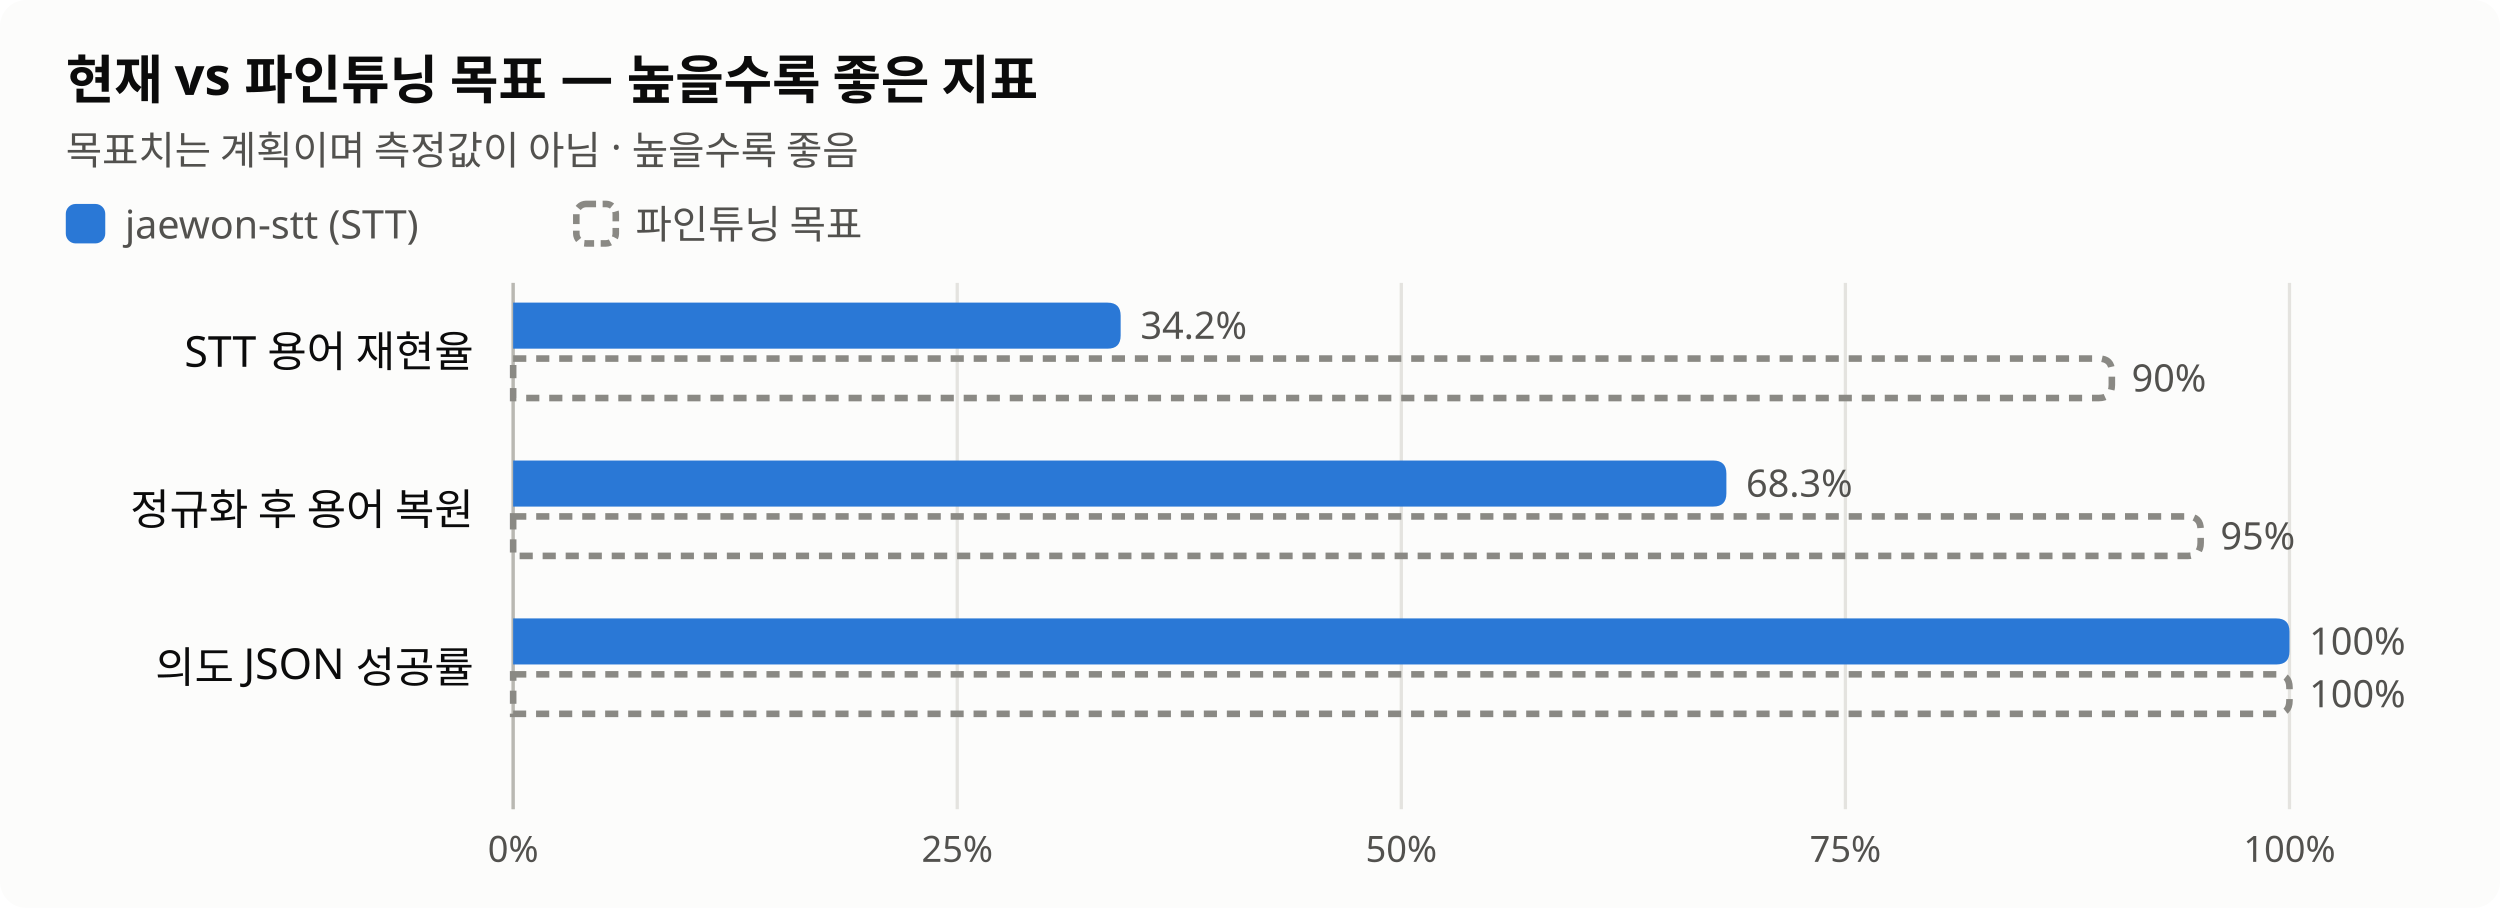
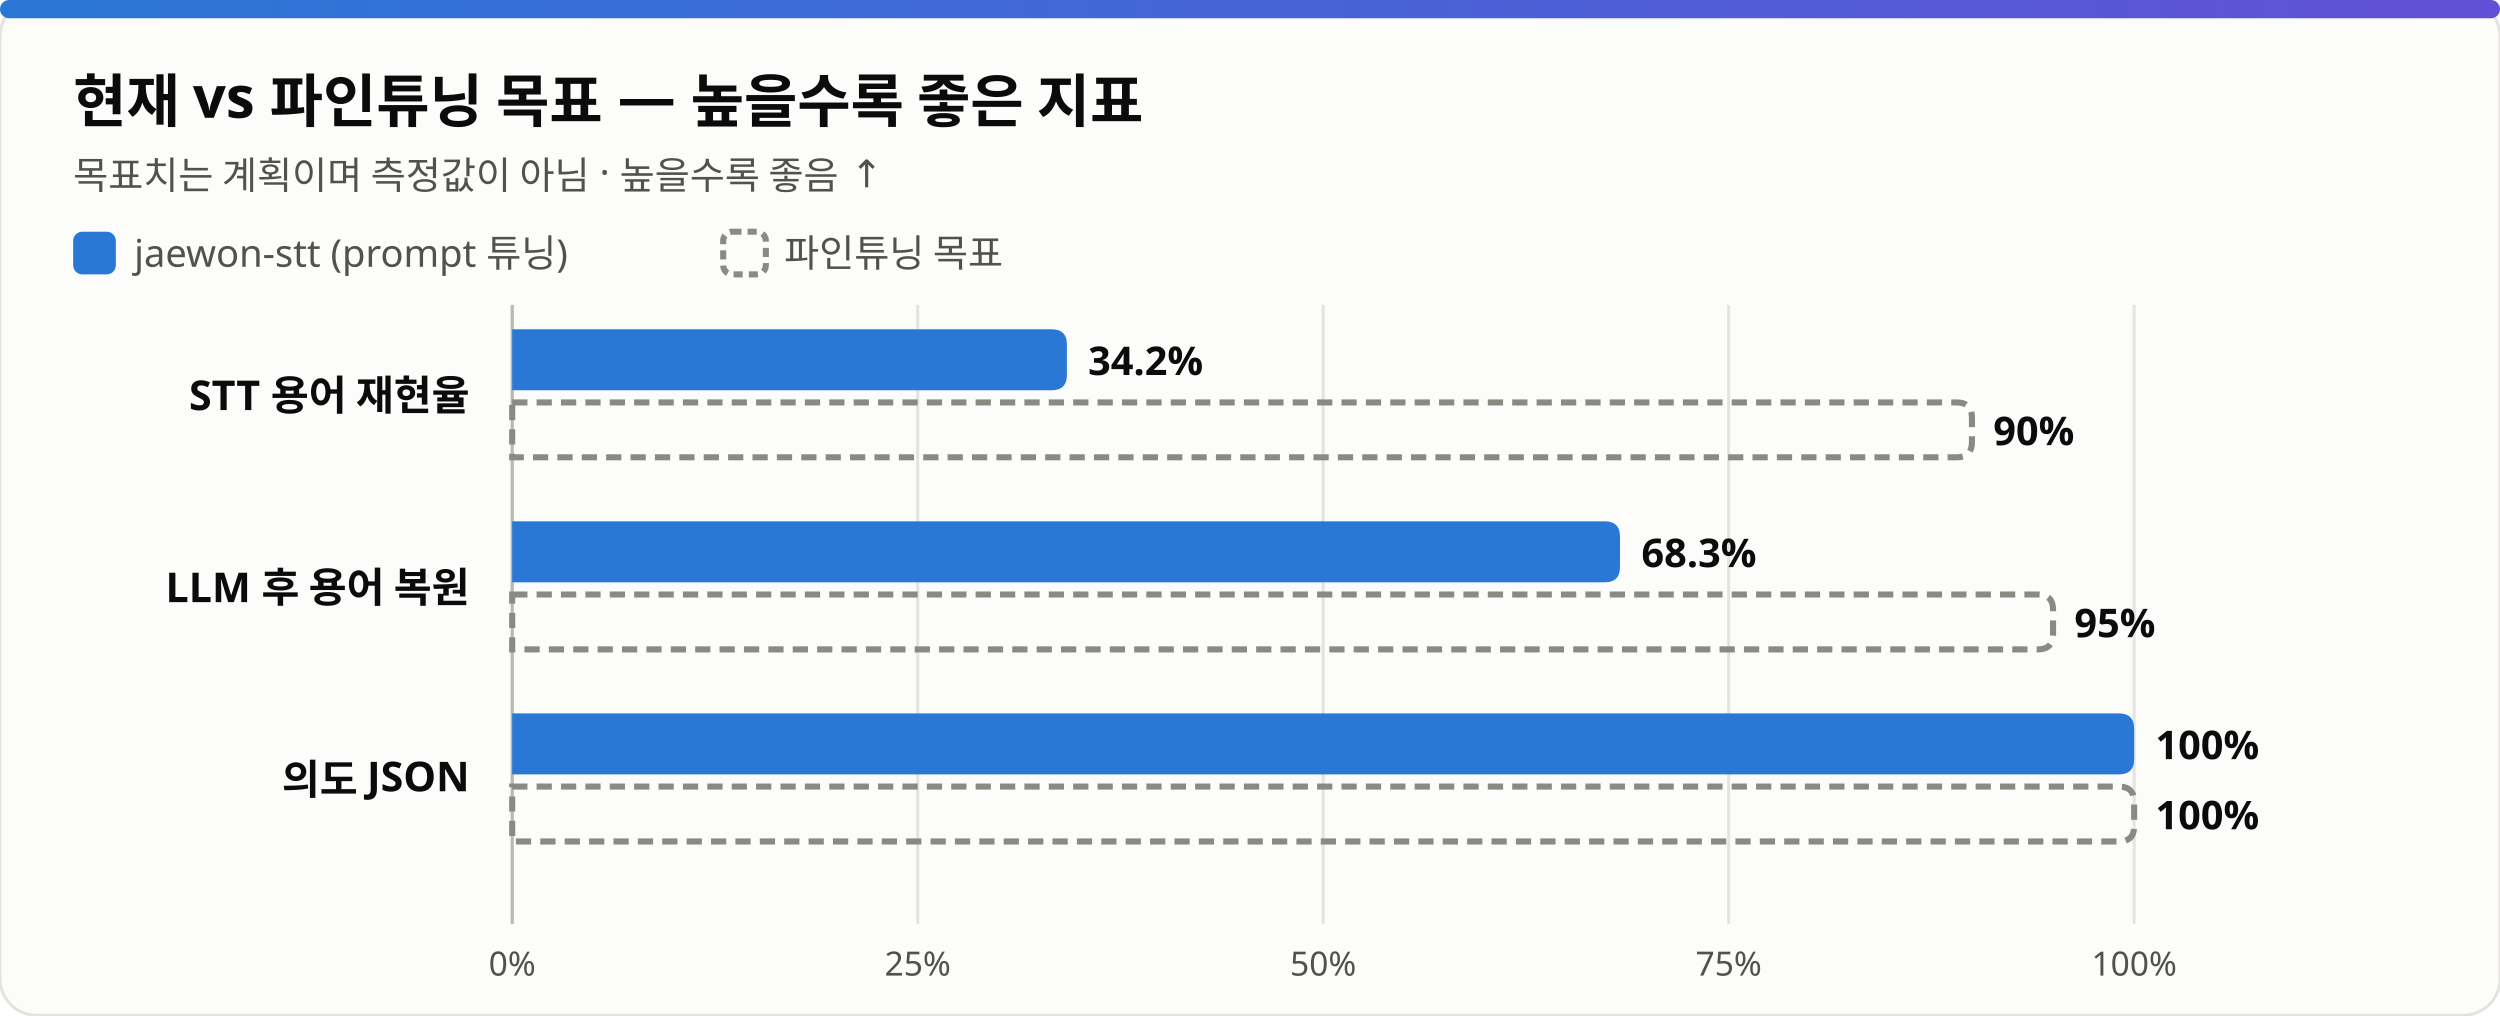
- <svg xmlns="http://www.w3.org/2000/svg" width="760" height="276" viewBox="0 0 760 276" font-family="Pretendard, 'Noto Sans KR', 'Malgun Gothic', 'Apple SD Gothic Neo', sans-serif" role="img" aria-label="현재 vs 파인튜닝 목표 — 높을수록 좋은 지표">
-   <rect width="100%" height="100%" rx="8" fill="#fcfcfb" />
-   <text x="20" y="30" font-size="16" font-weight="600" fill="#0b0b0b">현재 vs 파인튜닝 목표 — 높을수록 좋은 지표</text>
-   <text x="20" y="50" font-size="12" fill="#52514e">목표치는 계획이며 측정값이 아님 · 높을수록 좋음</text>
-   <rect x="20" y="62" width="12" height="12" rx="3" fill="#2a78d6" />
-   <text x="38" y="72.5" font-size="12" fill="#52514e">jaewon-stt (STT)</text>
-   <rect x="175.2" y="62" width="12" height="12" rx="3" fill="none" stroke="#8a8984" stroke-width="2" stroke-dasharray="3 2" />
-   <text x="193.2" y="72.5" font-size="12" fill="#52514e">파인튜닝 목표</text>
-   <line x1="156.0" y1="86" x2="156.0" y2="246" stroke="#e4e3df" stroke-width="1" />
-   <text x="156.0" y="262" font-size="11" text-anchor="middle" fill="#52514e">0%</text>
-   <line x1="291.0" y1="86" x2="291.0" y2="246" stroke="#e4e3df" stroke-width="1" />
-   <text x="291.0" y="262" font-size="11" text-anchor="middle" fill="#52514e">25%</text>
-   <line x1="426.0" y1="86" x2="426.0" y2="246" stroke="#e4e3df" stroke-width="1" />
-   <text x="426.0" y="262" font-size="11" text-anchor="middle" fill="#52514e">50%</text>
-   <line x1="561.0" y1="86" x2="561.0" y2="246" stroke="#e4e3df" stroke-width="1" />
-   <text x="561.0" y="262" font-size="11" text-anchor="middle" fill="#52514e">75%</text>
-   <line x1="696.0" y1="86" x2="696.0" y2="246" stroke="#e4e3df" stroke-width="1" />
-   <text x="696.0" y="262" font-size="11" text-anchor="middle" fill="#52514e">100%</text>
-   <line x1="156" y1="86" x2="156" y2="246" stroke="#b9b8b2" stroke-width="1" />
-   <text x="144" y="111.5" font-size="13" text-anchor="end" fill="#0b0b0b">STT 용어 재현율</text>
-   <path d="M156,92 H336.68 Q340.68,92 340.68,96 V102 Q340.68,106 336.68,106 H156 Z" fill="#2a78d6" />
-   <text x="346.7" y="103" font-size="11.5" fill="#52514e">34.2%</text>
-   <path d="M156,109 H638.0 Q642.0,109 642.0,113 V117 Q642.0,121 638.0,121 H156 Z" fill="none" stroke="#8a8984" stroke-width="2" stroke-dasharray="4 3" />
-   <text x="648.0" y="119" font-size="11.5" fill="#52514e">90%</text>
-   <text x="144" y="159.5" font-size="13" text-anchor="end" fill="#0b0b0b">정규화 후 용어 복원</text>
-   <path d="M156,140 H520.82 Q524.82,140 524.82,144 V150 Q524.82,154 520.82,154 H156 Z" fill="#2a78d6" />
-   <text x="530.8" y="151" font-size="11.5" fill="#52514e">68.3%</text>
-   <path d="M156,157 H665.0 Q669.0,157 669.0,161 V165 Q669.0,169 665.0,169 H156 Z" fill="none" stroke="#8a8984" stroke-width="2" stroke-dasharray="4 3" />
-   <text x="675.0" y="167" font-size="11.5" fill="#52514e">95%</text>
-   <text x="144" y="207.5" font-size="13" text-anchor="end" fill="#0b0b0b">의도 JSON 성공률</text>
-   <path d="M156,188 H692.0 Q696.0,188 696.0,192 V198 Q696.0,202 692.0,202 H156 Z" fill="#2a78d6" />
-   <text x="702.0" y="199" font-size="11.5" fill="#52514e">100%</text>
-   <path d="M156,205 H692.0 Q696.0,205 696.0,209 V213 Q696.0,217 692.0,217 H156 Z" fill="none" stroke="#8a8984" stroke-width="2" stroke-dasharray="4 3" />
-   <text x="702.0" y="215" font-size="11.5" fill="#52514e">100%</text>
+ <svg xmlns="http://www.w3.org/2000/svg" width="820" height="333" viewBox="0 0 820 333" font-family="Pretendard, 'Noto Sans KR', 'Malgun Gothic', 'Apple SD Gothic Neo', sans-serif" role="img" aria-label="현재 vs 파인튜닝 목표 — 높을수록 좋은 지표">
+   <defs>
+     <linearGradient id="gtargetshigher" x1="0" x2="1">
+       <stop offset="0" stop-color="#2a78d6" />
+       <stop offset="1" stop-color="#6250d6" />
+     </linearGradient>
+   </defs>
+   <rect width="100%" height="100%" rx="12" fill="#fcfcfb" stroke="#e4e3df" />
+   <rect x="0" y="0" width="820" height="6" rx="3" fill="url(#gtargetshigher)" />
+   <text x="24" y="40" font-size="19" font-weight="700" fill="#0b0b0b">현재 vs 파인튜닝 목표 — 높을수록 좋은 지표</text>
+   <text x="24" y="62" font-size="12.5" fill="#52514e">목표치는 계획이며 측정값이 아님 · 높을수록 좋음 ↑</text>
+   <rect x="24" y="76" width="14" height="14" rx="3" fill="#2a78d6" />
+   <text x="44" y="87.5" font-size="12.5" fill="#52514e">jaewon-stt (prompt 튜닝)</text>
+   <rect x="237.2" y="76" width="14" height="14" rx="3" fill="none" stroke="#8a8984" stroke-width="2" stroke-dasharray="3 2" />
+   <text x="257.2" y="87.5" font-size="12.5" fill="#52514e">파인튜닝 목표</text>
+   <line x1="168.0" y1="100" x2="168.0" y2="303" stroke="#e4e3df" />
+   <text x="168.0" y="320" font-size="11" text-anchor="middle" fill="#52514e">0%</text>
+   <line x1="301.0" y1="100" x2="301.0" y2="303" stroke="#e4e3df" />
+   <text x="301.0" y="320" font-size="11" text-anchor="middle" fill="#52514e">25%</text>
+   <line x1="434.0" y1="100" x2="434.0" y2="303" stroke="#e4e3df" />
+   <text x="434.0" y="320" font-size="11" text-anchor="middle" fill="#52514e">50%</text>
+   <line x1="567.0" y1="100" x2="567.0" y2="303" stroke="#e4e3df" />
+   <text x="567.0" y="320" font-size="11" text-anchor="middle" fill="#52514e">75%</text>
+   <line x1="700.0" y1="100" x2="700.0" y2="303" stroke="#e4e3df" />
+   <text x="700.0" y="320" font-size="11" text-anchor="middle" fill="#52514e">100%</text>
+   <line x1="168" y1="100" x2="168" y2="303" stroke="#b9b8b2" />
+   <text x="154" y="134.5" font-size="13.5" font-weight="600" text-anchor="end" fill="#0b0b0b">STT 용어 재현율</text>
+   <path d="M168,108 H344.944 Q349.944,108 349.944,113 V123 Q349.944,128 344.944,128 H168 Z" fill="#2a78d6" />
+   <text x="356.9" y="123" font-size="13" font-weight="700" fill="#0b0b0b">34.2%</text>
+   <path d="M168,132 H641.8 Q646.8,132 646.8,137 V145 Q646.8,150 641.8,150 H168 Z" fill="none" stroke="#8a8984" stroke-width="2" stroke-dasharray="5 3" />
+   <text x="653.8" y="146" font-size="13" font-weight="700" fill="#0b0b0b">90%</text>
+   <text x="154" y="197.5" font-size="13.5" font-weight="600" text-anchor="end" fill="#0b0b0b">LLM 후 용어 복원</text>
+   <path d="M168,171 H526.356 Q531.356,171 531.356,176 V186 Q531.356,191 526.356,191 H168 Z" fill="#2a78d6" />
+   <text x="538.4" y="186" font-size="13" font-weight="700" fill="#0b0b0b">68.3%</text>
+   <path d="M168,195 H668.4 Q673.4,195 673.4,200 V208 Q673.4,213 668.4,213 H168 Z" fill="none" stroke="#8a8984" stroke-width="2" stroke-dasharray="5 3" />
+   <text x="680.4" y="209" font-size="13" font-weight="700" fill="#0b0b0b">95%</text>
+   <text x="154" y="260.5" font-size="13.5" font-weight="600" text-anchor="end" fill="#0b0b0b">의도 JSON</text>
+   <path d="M168,234 H695.0 Q700.0,234 700.0,239 V249 Q700.0,254 695.0,254 H168 Z" fill="#2a78d6" />
+   <text x="707.0" y="249" font-size="13" font-weight="700" fill="#0b0b0b">100%</text>
+   <path d="M168,258 H695.0 Q700.0,258 700.0,263 V271 Q700.0,276 695.0,276 H168 Z" fill="none" stroke="#8a8984" stroke-width="2" stroke-dasharray="5 3" />
+   <text x="707.0" y="272" font-size="13" font-weight="700" fill="#0b0b0b">100%</text>
</svg>
